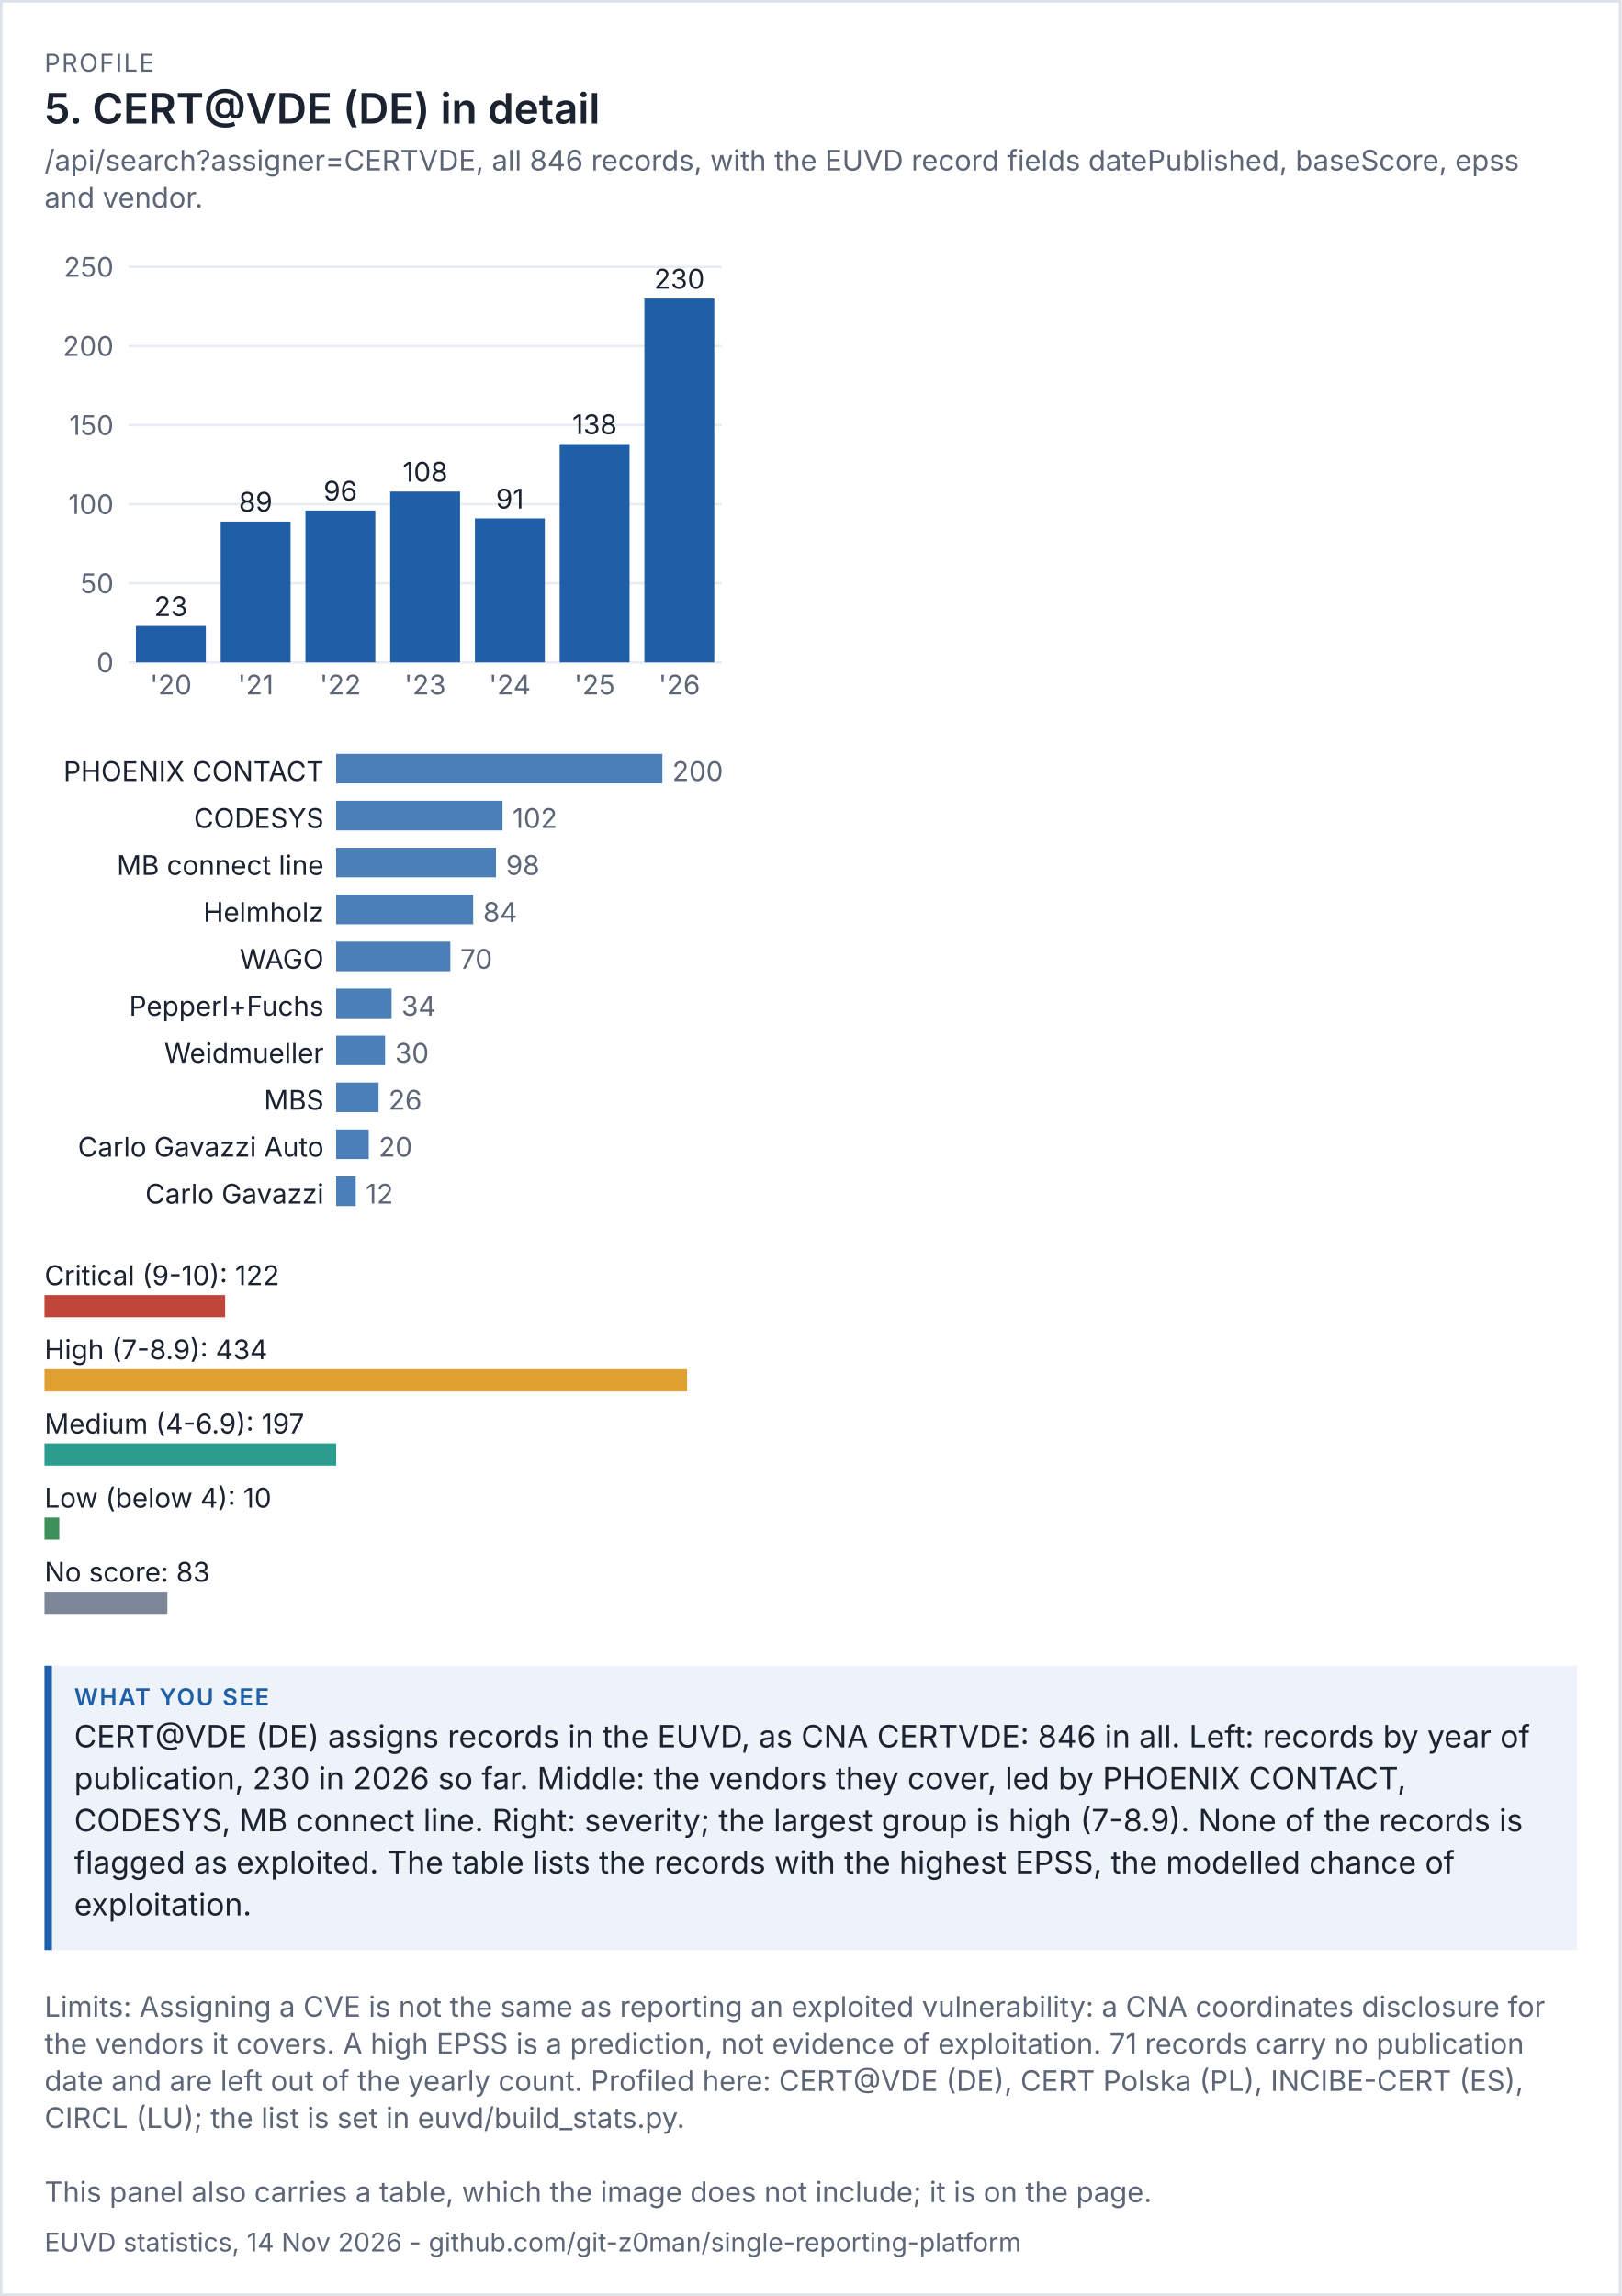
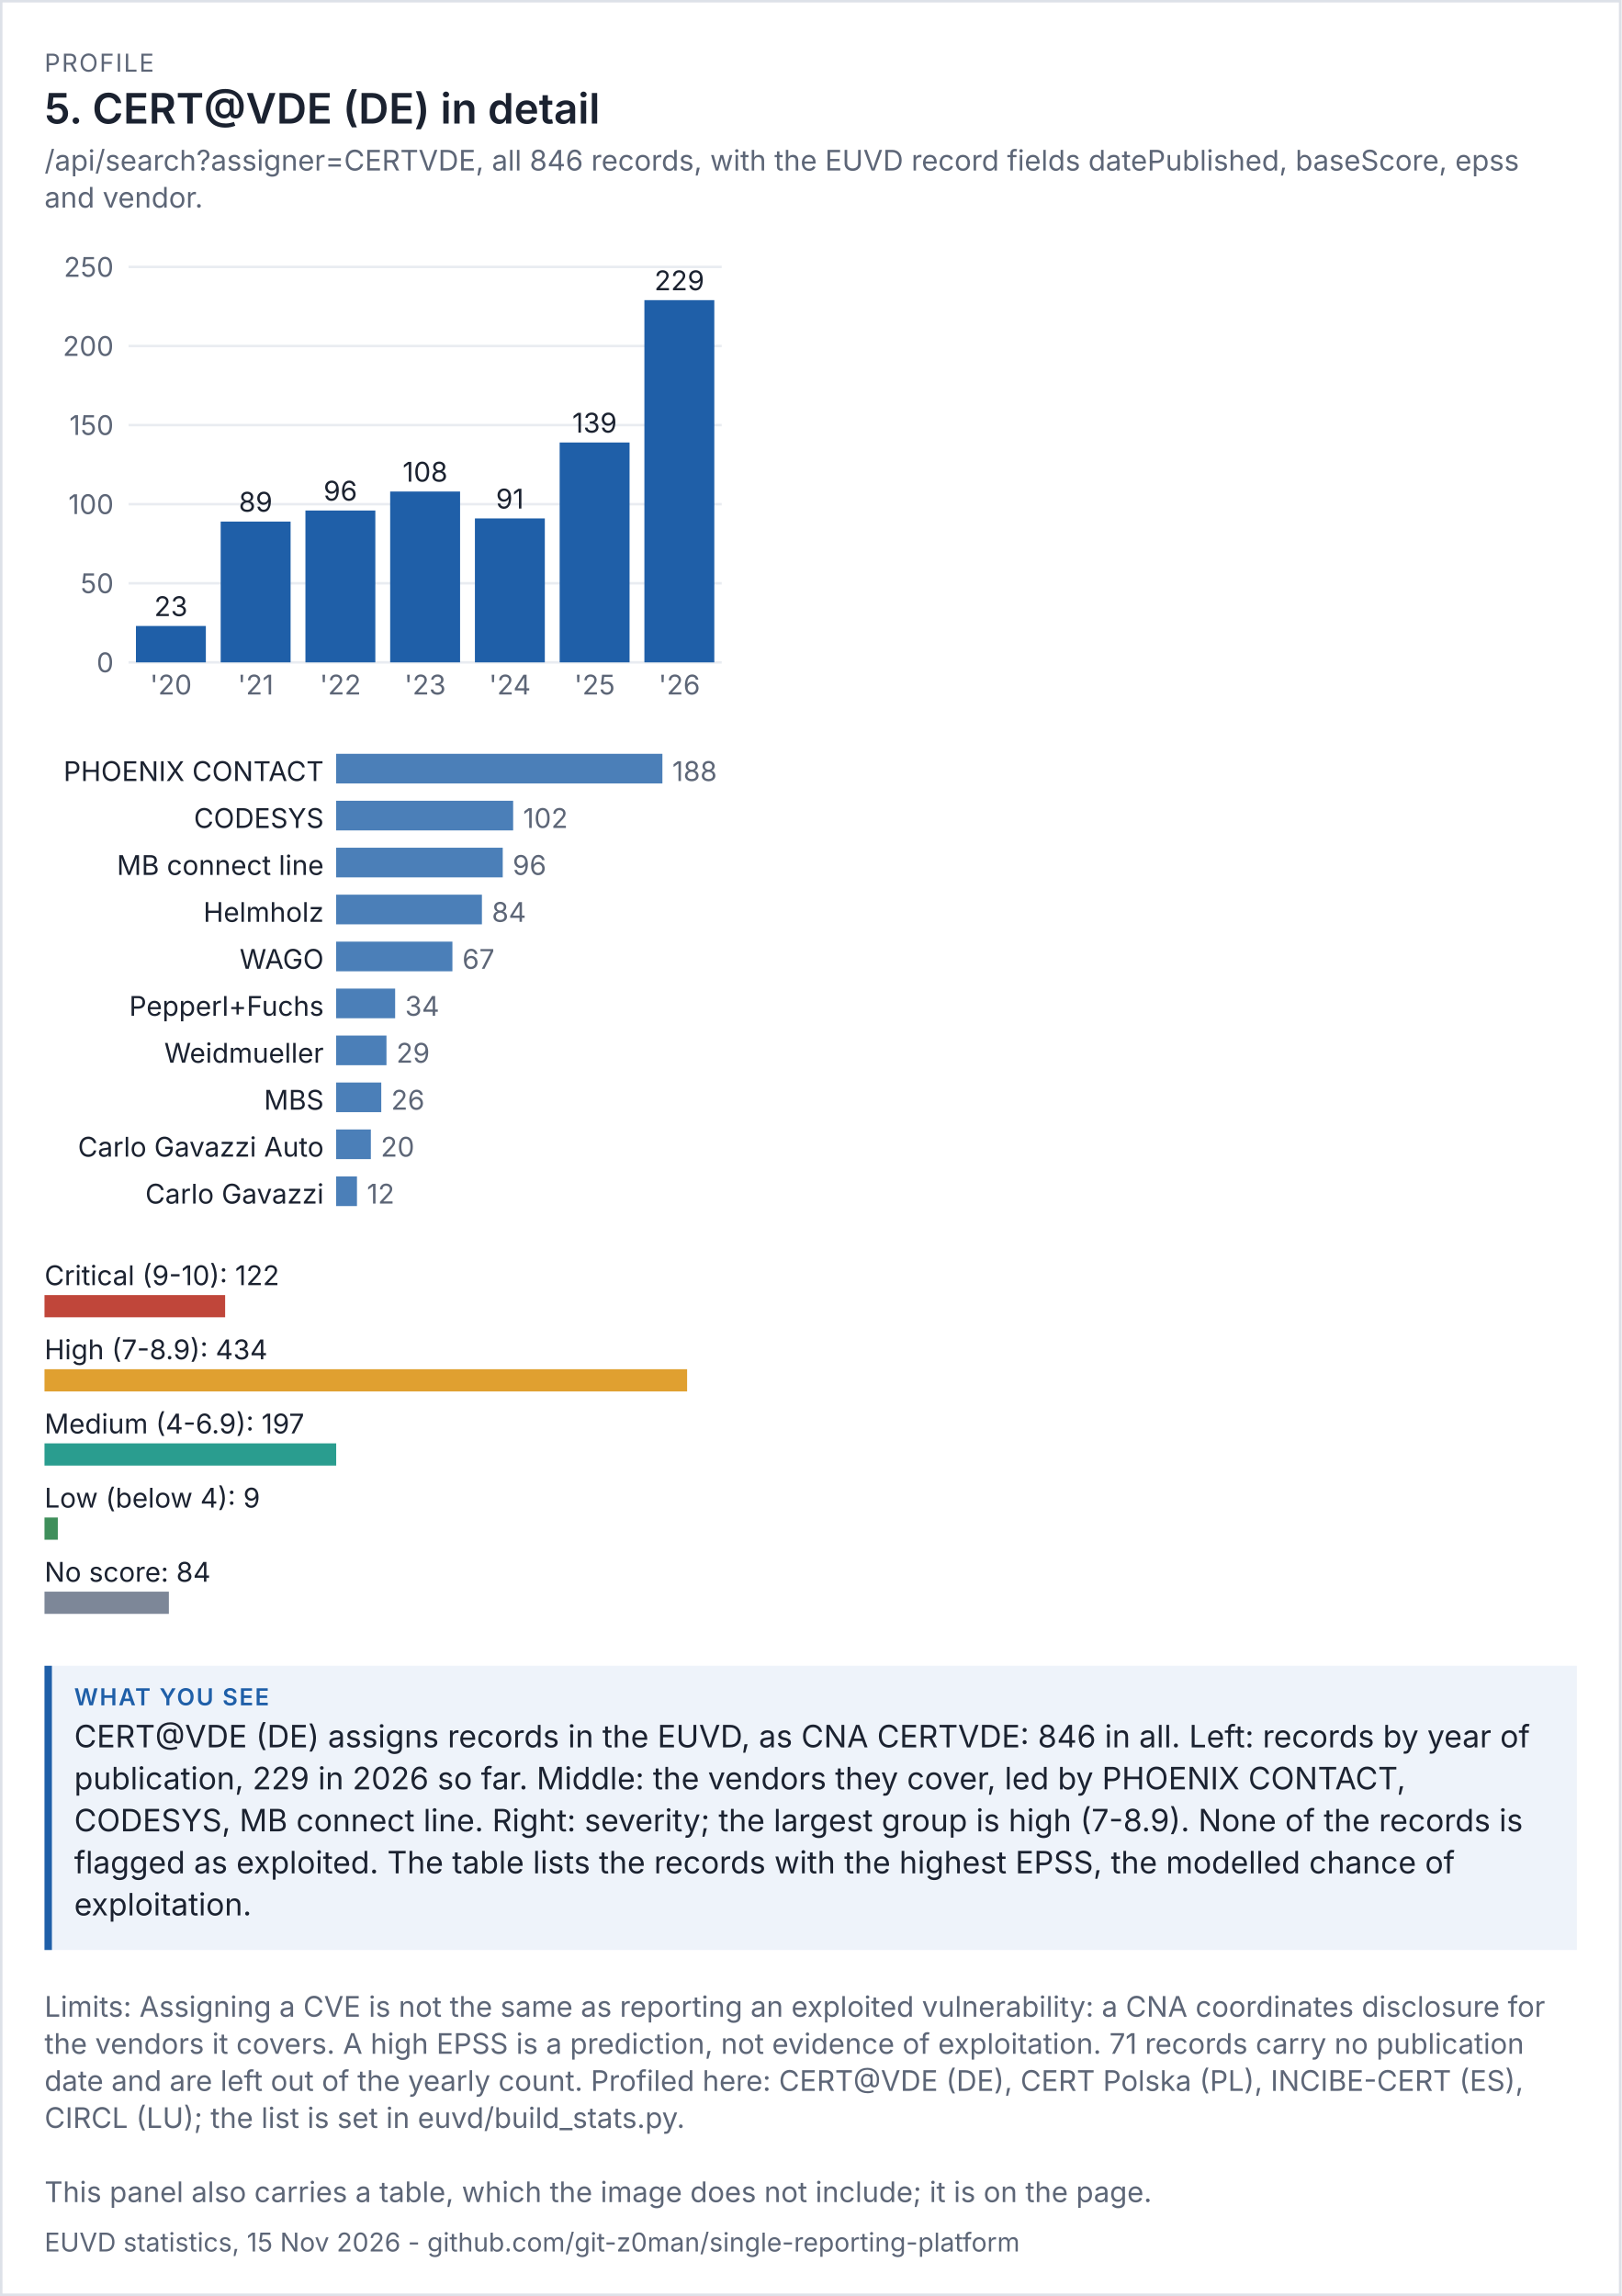
<svg xmlns="http://www.w3.org/2000/svg" viewBox="0 0 656 929" width="656" height="929" font-family="system-ui,-apple-system,'Segoe UI',sans-serif">
  <rect width="100%" height="100%" fill="#ffffff" />
  <rect x="0.5" y="0.5" width="655" height="928" fill="none" stroke="#dde1e8" />
  <text x="18" y="29" font-size="10" letter-spacing="0.6" fill="#5d6677">PROFILE</text>
  <text x="18" y="50" font-size="17" fill="#1b2230" font-weight="600">5. CERT@VDE (DE) in detail</text>
  <text x="18" y="69" font-size="11.5" fill="#5d6677">/api/search?assigner=CERTVDE, all 846 records, with the EUVD record fields datePublished, baseScore, epss</text>
  <text x="18" y="84" font-size="11.5" fill="#5d6677">and vendor.</text>
  <g transform="translate(18,94) scale(1)" font-size="11">
    <svg viewBox="0 0 280 200" role="img" width="280" height="200">
      <g>
        <line x1="34" x2="274" y1="174" y2="174" stroke="rgb(233, 236, 241)" />
        <text x="28" y="178" text-anchor="end" fill="rgb(93, 102, 119)">0</text>
        <line x1="34" x2="274" y1="142" y2="142" stroke="rgb(233, 236, 241)" />
        <text x="28" y="146" text-anchor="end" fill="rgb(93, 102, 119)">50</text>
        <line x1="34" x2="274" y1="110" y2="110" stroke="rgb(233, 236, 241)" />
        <text x="28" y="114" text-anchor="end" fill="rgb(93, 102, 119)">100</text>
        <line x1="34" x2="274" y1="78" y2="78" stroke="rgb(233, 236, 241)" />
        <text x="28" y="82" text-anchor="end" fill="rgb(93, 102, 119)">150</text>
        <line x1="34" x2="274" y1="46" y2="46" stroke="rgb(233, 236, 241)" />
        <text x="28" y="50" text-anchor="end" fill="rgb(93, 102, 119)">200</text>
        <line x1="34" x2="274" y1="14" y2="14" stroke="rgb(233, 236, 241)" />
        <text x="28" y="18" text-anchor="end" fill="rgb(93, 102, 119)">250</text>
        <rect x="37" y="159.28" width="28.286" height="14.72" fill="rgb(31, 95, 168)" />
        <text x="51.143" y="155.28" text-anchor="middle" class="t" fill="rgb(27, 34, 48)">23</text>
        <text x="51.143" y="187" text-anchor="middle" fill="rgb(93, 102, 119)">'20</text>
        <rect x="71.286" y="117.04" width="28.286" height="56.96" fill="rgb(31, 95, 168)" />
        <text x="85.429" y="113.04" text-anchor="middle" class="t" fill="rgb(27, 34, 48)">89</text>
        <text x="85.429" y="187" text-anchor="middle" fill="rgb(93, 102, 119)">'21</text>
        <rect x="105.571" y="112.56" width="28.286" height="61.44" fill="rgb(31, 95, 168)" />
        <text x="119.714" y="108.56" text-anchor="middle" class="t" fill="rgb(27, 34, 48)">96</text>
        <text x="119.714" y="187" text-anchor="middle" fill="rgb(93, 102, 119)">'22</text>
        <rect x="139.857" y="104.88" width="28.286" height="69.12" fill="rgb(31, 95, 168)" />
        <text x="154" y="100.88" text-anchor="middle" class="t" fill="rgb(27, 34, 48)">108</text>
        <text x="154" y="187" text-anchor="middle" fill="rgb(93, 102, 119)">'23</text>
        <rect x="174.143" y="115.76" width="28.286" height="58.24" fill="rgb(31, 95, 168)" />
        <text x="188.286" y="111.76" text-anchor="middle" class="t" fill="rgb(27, 34, 48)">91</text>
        <text x="188.286" y="187" text-anchor="middle" fill="rgb(93, 102, 119)">'24</text>
-         <rect x="208.429" y="85.68" width="28.286" height="88.32" fill="rgb(31, 95, 168)" />
-         <text x="222.571" y="81.68" text-anchor="middle" class="t" fill="rgb(27, 34, 48)">138</text>
+         <rect x="208.429" y="85.04" width="28.286" height="88.96" fill="rgb(31, 95, 168)" />
+         <text x="222.571" y="81.04" text-anchor="middle" class="t" fill="rgb(27, 34, 48)">139</text>
        <text x="222.571" y="187" text-anchor="middle" fill="rgb(93, 102, 119)">'25</text>
-         <rect x="242.714" y="26.8" width="28.286" height="147.2" fill="rgb(31, 95, 168)" />
-         <text x="256.857" y="22.8" text-anchor="middle" class="t" fill="rgb(27, 34, 48)">230</text>
+         <rect x="242.714" y="27.44" width="28.286" height="146.56" fill="rgb(31, 95, 168)" />
+         <text x="256.857" y="23.44" text-anchor="middle" class="t" fill="rgb(27, 34, 48)">229</text>
        <text x="256.857" y="187" text-anchor="middle" fill="rgb(93, 102, 119)">'26</text>
      </g>
    </svg>
  </g>
  <g transform="translate(18,302) scale(1)" font-size="11">
    <svg viewBox="0 0 280 196" role="img" width="280" height="196">
      <g>
        <text x="113" y="14" text-anchor="end" class="t" fill="rgb(27, 34, 48)">PHOENIX CONTACT</text>
        <rect x="118" y="3" width="132" height="12" fill="rgb(75, 127, 184)" />
-         <text x="254" y="14" fill="rgb(93, 102, 119)">200</text>
+         <text x="254" y="14" fill="rgb(93, 102, 119)">188</text>
        <text x="113" y="33" text-anchor="end" class="t" fill="rgb(27, 34, 48)">CODESYS</text>
-         <rect x="118" y="22" width="67.32" height="12" fill="rgb(75, 127, 184)" />
-         <text x="189.32" y="33" fill="rgb(93, 102, 119)">102</text>
+         <rect x="118" y="22" width="71.617" height="12" fill="rgb(75, 127, 184)" />
+         <text x="193.617" y="33" fill="rgb(93, 102, 119)">102</text>
        <text x="113" y="52" text-anchor="end" class="t" fill="rgb(27, 34, 48)">MB connect line</text>
-         <rect x="118" y="41" width="64.68" height="12" fill="rgb(75, 127, 184)" />
-         <text x="186.68" y="52" fill="rgb(93, 102, 119)">98</text>
+         <rect x="118" y="41" width="67.404" height="12" fill="rgb(75, 127, 184)" />
+         <text x="189.404" y="52" fill="rgb(93, 102, 119)">96</text>
        <text x="113" y="71" text-anchor="end" class="t" fill="rgb(27, 34, 48)">Helmholz</text>
-         <rect x="118" y="60" width="55.44" height="12" fill="rgb(75, 127, 184)" />
-         <text x="177.44" y="71" fill="rgb(93, 102, 119)">84</text>
+         <rect x="118" y="60" width="58.979" height="12" fill="rgb(75, 127, 184)" />
+         <text x="180.979" y="71" fill="rgb(93, 102, 119)">84</text>
        <text x="113" y="90" text-anchor="end" class="t" fill="rgb(27, 34, 48)">WAGO</text>
-         <rect x="118" y="79" width="46.2" height="12" fill="rgb(75, 127, 184)" />
-         <text x="168.2" y="90" fill="rgb(93, 102, 119)">70</text>
+         <rect x="118" y="79" width="47.043" height="12" fill="rgb(75, 127, 184)" />
+         <text x="169.043" y="90" fill="rgb(93, 102, 119)">67</text>
        <text x="113" y="109" text-anchor="end" class="t" fill="rgb(27, 34, 48)">Pepperl+Fuchs</text>
-         <rect x="118" y="98" width="22.44" height="12" fill="rgb(75, 127, 184)" />
-         <text x="144.44" y="109" fill="rgb(93, 102, 119)">34</text>
+         <rect x="118" y="98" width="23.872" height="12" fill="rgb(75, 127, 184)" />
+         <text x="145.872" y="109" fill="rgb(93, 102, 119)">34</text>
        <text x="113" y="128" text-anchor="end" class="t" fill="rgb(27, 34, 48)">Weidmueller</text>
-         <rect x="118" y="117" width="19.8" height="12" fill="rgb(75, 127, 184)" />
-         <text x="141.8" y="128" fill="rgb(93, 102, 119)">30</text>
+         <rect x="118" y="117" width="20.362" height="12" fill="rgb(75, 127, 184)" />
+         <text x="142.362" y="128" fill="rgb(93, 102, 119)">29</text>
        <text x="113" y="147" text-anchor="end" class="t" fill="rgb(27, 34, 48)">MBS</text>
-         <rect x="118" y="136" width="17.16" height="12" fill="rgb(75, 127, 184)" />
-         <text x="139.16" y="147" fill="rgb(93, 102, 119)">26</text>
+         <rect x="118" y="136" width="18.255" height="12" fill="rgb(75, 127, 184)" />
+         <text x="140.255" y="147" fill="rgb(93, 102, 119)">26</text>
        <text x="113" y="166" text-anchor="end" class="t" fill="rgb(27, 34, 48)">Carlo Gavazzi Auto</text>
-         <rect x="118" y="155" width="13.2" height="12" fill="rgb(75, 127, 184)" />
-         <text x="135.2" y="166" fill="rgb(93, 102, 119)">20</text>
+         <rect x="118" y="155" width="14.043" height="12" fill="rgb(75, 127, 184)" />
+         <text x="136.043" y="166" fill="rgb(93, 102, 119)">20</text>
        <text x="113" y="185" text-anchor="end" class="t" fill="rgb(27, 34, 48)">Carlo Gavazzi</text>
-         <rect x="118" y="174" width="7.92" height="12" fill="rgb(75, 127, 184)" />
-         <text x="129.92" y="185" fill="rgb(93, 102, 119)">12</text>
+         <rect x="118" y="174" width="8.426" height="12" fill="rgb(75, 127, 184)" />
+         <text x="130.426" y="185" fill="rgb(93, 102, 119)">12</text>
      </g>
    </svg>
  </g>
  <g transform="translate(18,506) scale(1)" font-size="11">
    <svg viewBox="0 0 280 156" role="img" width="280" height="156">
      <g>
        <text x="0" y="14" class="t" fill="rgb(27, 34, 48)">Critical (9-10): 122</text>
        <rect x="0" y="18" width="73.088" height="9" fill="rgb(192, 70, 58)" />
        <text x="0" y="44" class="t" fill="rgb(27, 34, 48)">High (7-8.9): 434</text>
        <rect x="0" y="48" width="260" height="9" fill="rgb(224, 160, 48)" />
        <text x="0" y="74" class="t" fill="rgb(27, 34, 48)">Medium (4-6.9): 197</text>
        <rect x="0" y="78" width="118.018" height="9" fill="rgb(42, 157, 143)" />
-         <text x="0" y="104" class="t" fill="rgb(27, 34, 48)">Low (below 4): 10</text>
-         <rect x="0" y="108" width="5.991" height="9" fill="rgb(63, 143, 91)" />
-         <text x="0" y="134" class="t" fill="rgb(27, 34, 48)">No score: 83</text>
-         <rect x="0" y="138" width="49.724" height="9" fill="rgb(125, 135, 152)" />
+         <text x="0" y="104" class="t" fill="rgb(27, 34, 48)">Low (below 4): 9</text>
+         <rect x="0" y="108" width="5.392" height="9" fill="rgb(63, 143, 91)" />
+         <text x="0" y="134" class="t" fill="rgb(27, 34, 48)">No score: 84</text>
+         <rect x="0" y="138" width="50.323" height="9" fill="rgb(125, 135, 152)" />
      </g>
    </svg>
  </g>
  <rect x="18" y="674" width="620" height="115" fill="#eef3fa" />
  <rect x="18" y="674" width="3" height="115" fill="#1f5fa8" />
  <text x="30" y="690" font-size="9.5" letter-spacing="0.6" font-weight="600" fill="#1f5fa8">WHAT YOU SEE</text>
  <text x="30" y="707" font-size="12.5" fill="#1b2230">CERT@VDE (DE) assigns records in the EUVD, as CNA CERTVDE: 846 in all. Left: records by year of</text>
-   <text x="30" y="724" font-size="12.5" fill="#1b2230">publication, 230 in 2026 so far. Middle: the vendors they cover, led by PHOENIX CONTACT,</text>
+   <text x="30" y="724" font-size="12.5" fill="#1b2230">publication, 229 in 2026 so far. Middle: the vendors they cover, led by PHOENIX CONTACT,</text>
  <text x="30" y="741" font-size="12.5" fill="#1b2230">CODESYS, MB connect line. Right: severity; the largest group is high (7-8.9). None of the records is</text>
  <text x="30" y="758" font-size="12.5" fill="#1b2230">flagged as exploited. The table lists the records with the highest EPSS, the modelled chance of</text>
  <text x="30" y="775" font-size="12.5" fill="#1b2230">exploitation.</text>
  <text x="18" y="816" font-size="11.5" fill="#5d6677">Limits: Assigning a CVE is not the same as reporting an exploited vulnerability: a CNA coordinates disclosure for</text>
  <text x="18" y="831" font-size="11.5" fill="#5d6677">the vendors it covers. A high EPSS is a prediction, not evidence of exploitation. 71 records carry no publication</text>
  <text x="18" y="846" font-size="11.5" fill="#5d6677">date and are left out of the yearly count. Profiled here: CERT@VDE (DE), CERT Polska (PL), INCIBE-CERT (ES),</text>
  <text x="18" y="861" font-size="11.5" fill="#5d6677">CIRCL (LU); the list is set in euvd/build_stats.py.</text>
  <text x="18" y="891" font-size="11.5" fill="#5d6677">This panel also carries a table, which the image does not include; it is on the page.</text>
-   <text x="18" y="911" font-size="10.5" fill="#5d6677">EUVD statistics, 14 Nov 2026 - github.com/git-z0man/single-reporting-platform</text>
+   <text x="18" y="911" font-size="10.5" fill="#5d6677">EUVD statistics, 15 Nov 2026 - github.com/git-z0man/single-reporting-platform</text>
</svg>
